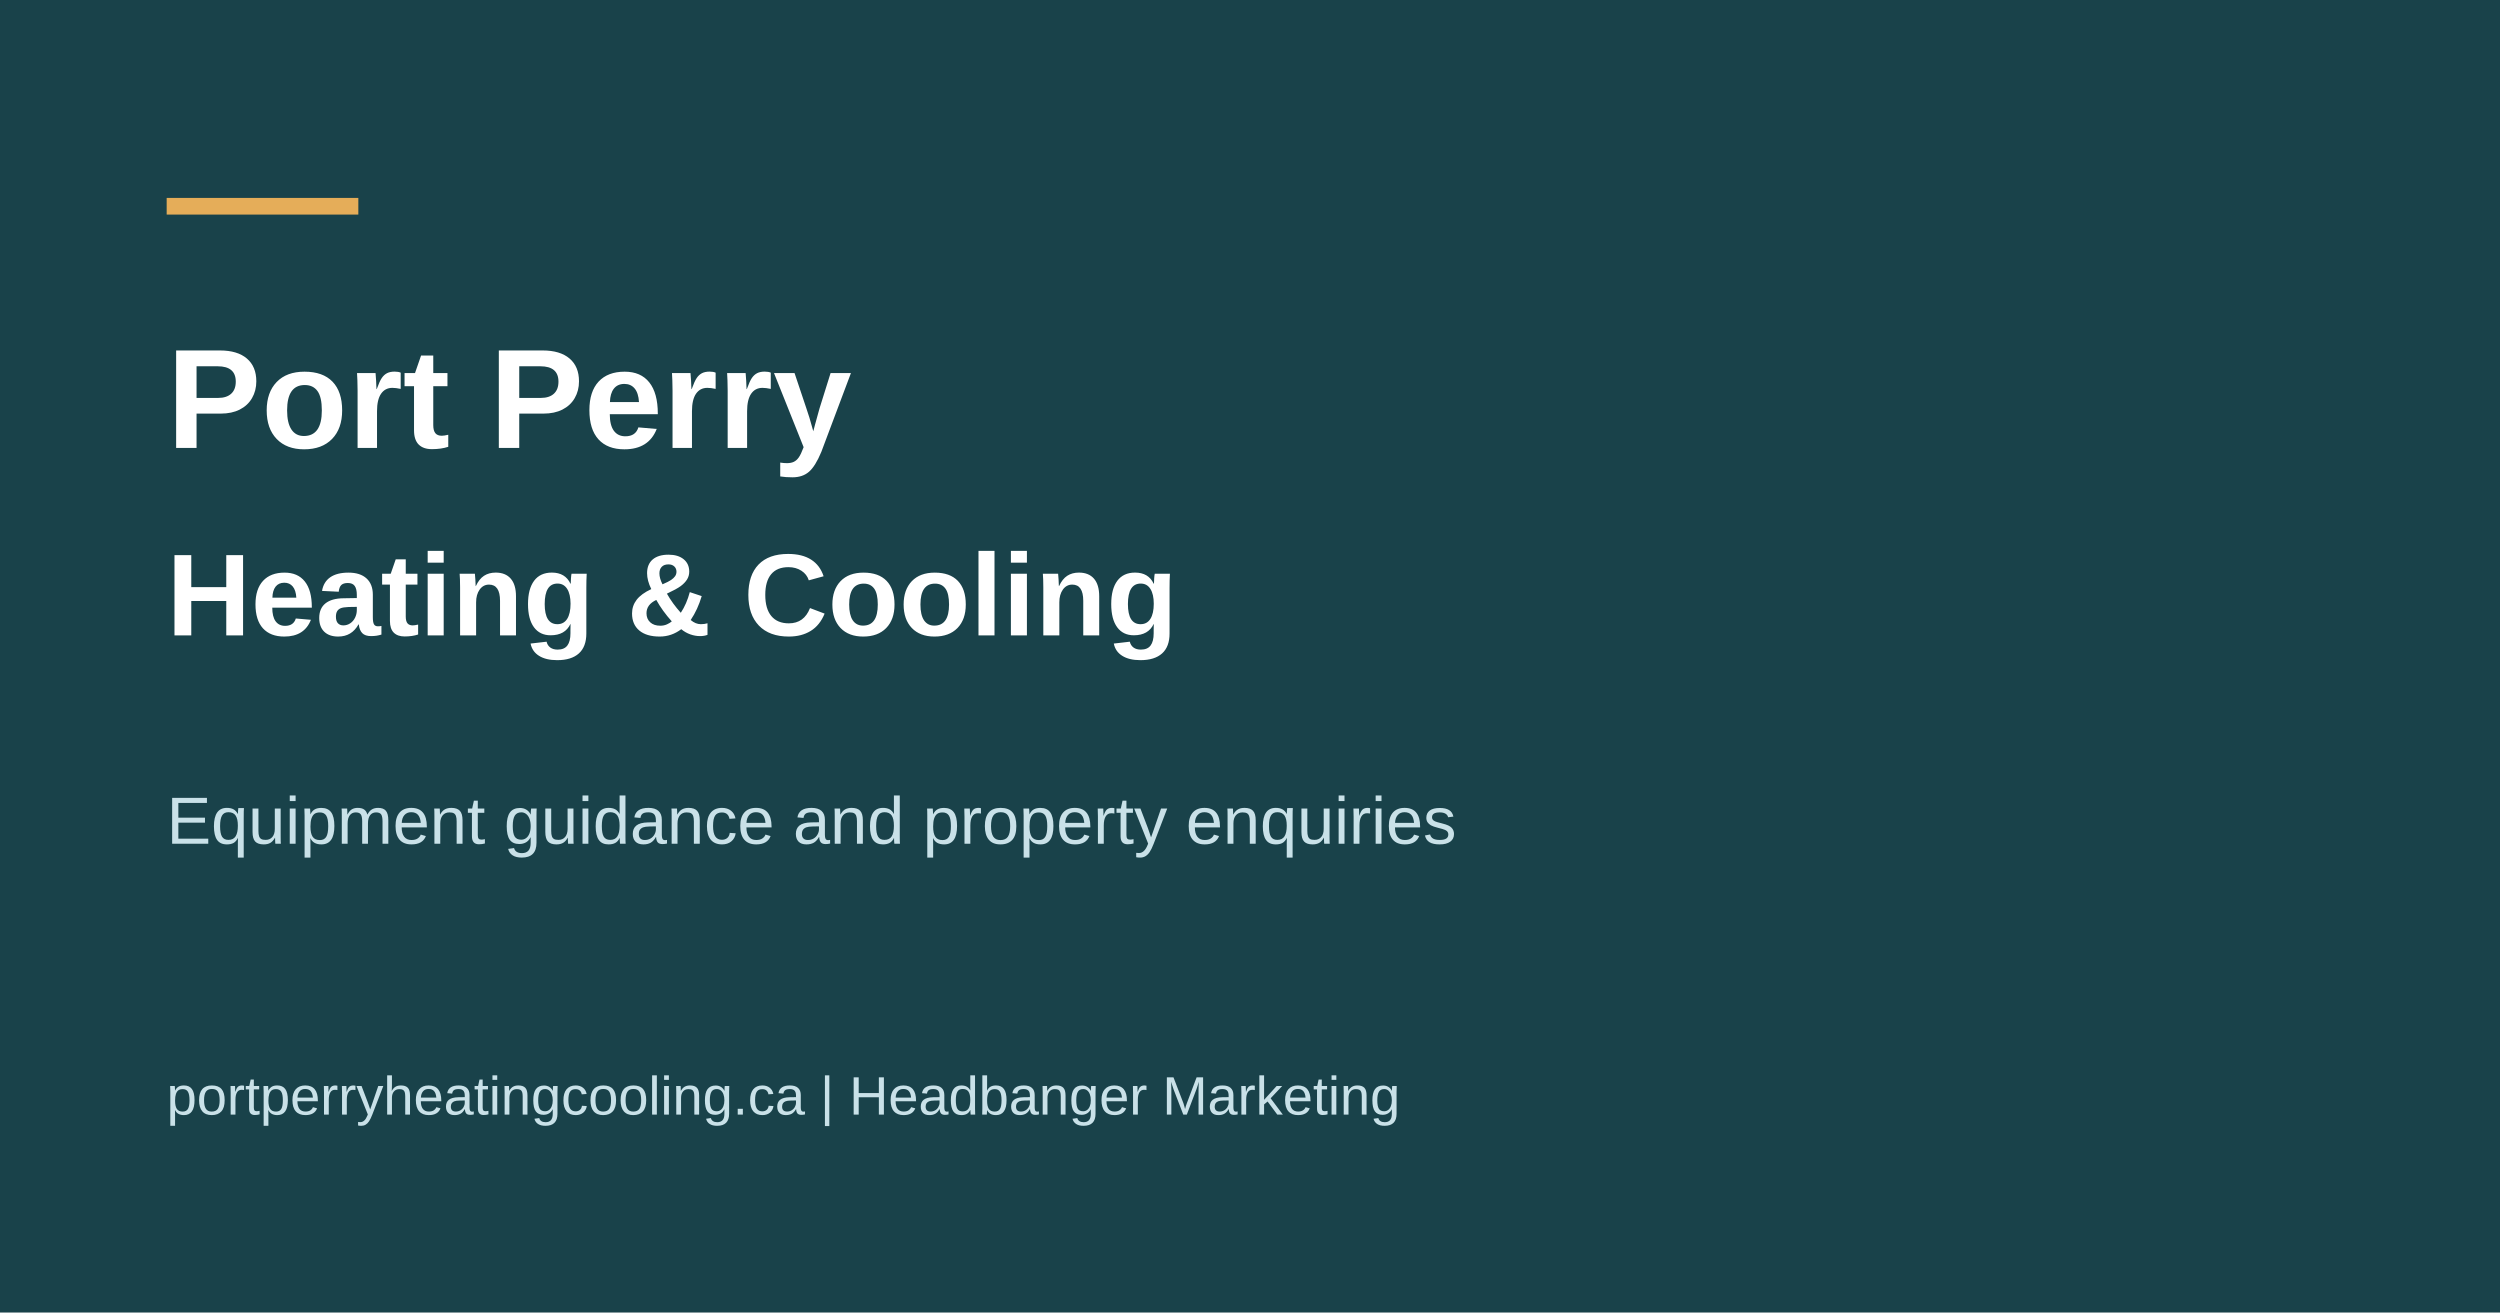
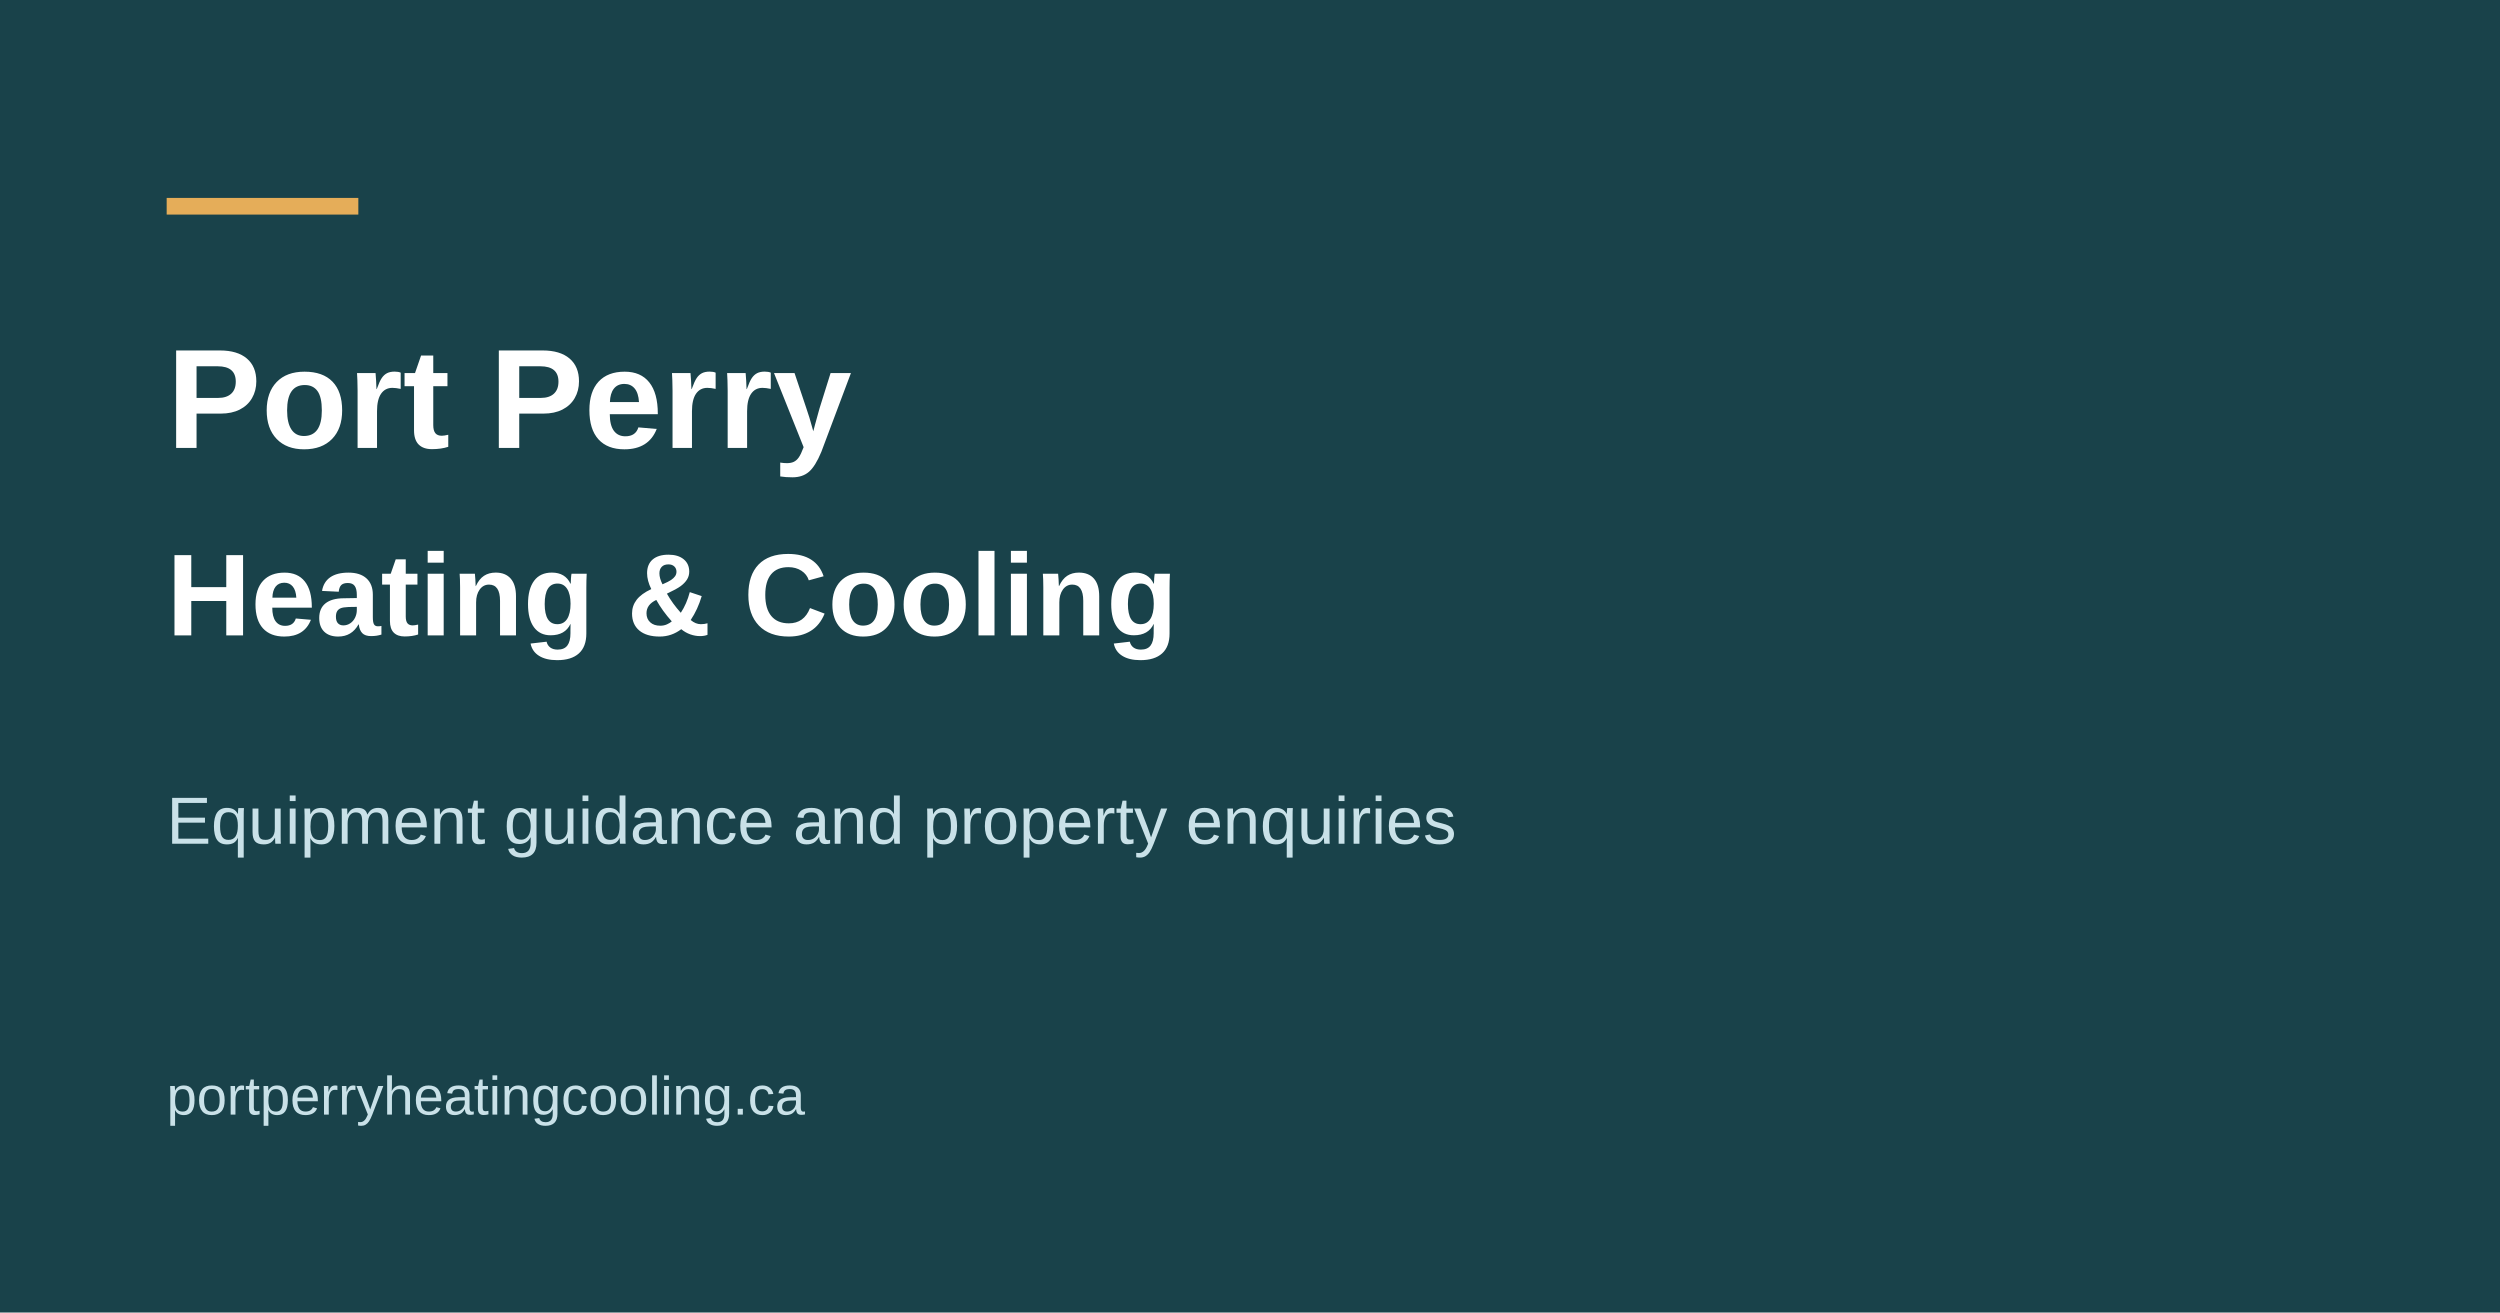
<svg xmlns="http://www.w3.org/2000/svg" width="1200" height="630">
  <rect width="1200" height="630" fill="#19424a" />
  <rect x="80" y="95" width="92" height="8" fill="#e5ad59" />
  <text x="80" y="215" font-family="Arial,sans-serif" font-size="68" font-weight="700" fill="white">Port Perry</text>
  <text x="80" y="305" font-family="Arial,sans-serif" font-size="56" font-weight="700" fill="white">Heating &amp; Cooling</text>
  <text x="80" y="405" font-family="Arial,sans-serif" font-size="32" fill="#c9e1e8">Equipment guidance and property enquiries</text>
-   <text x="80" y="535" font-family="Arial,sans-serif" font-size="26" fill="#c9e1e8">portperryheatingcooling.ca | Headbanger Marketing</text>
+   <text x="80" y="535" font-family="Arial,sans-serif" font-size="26" fill="#c9e1e8">portperryheatingcooling.ca</text>
</svg>
